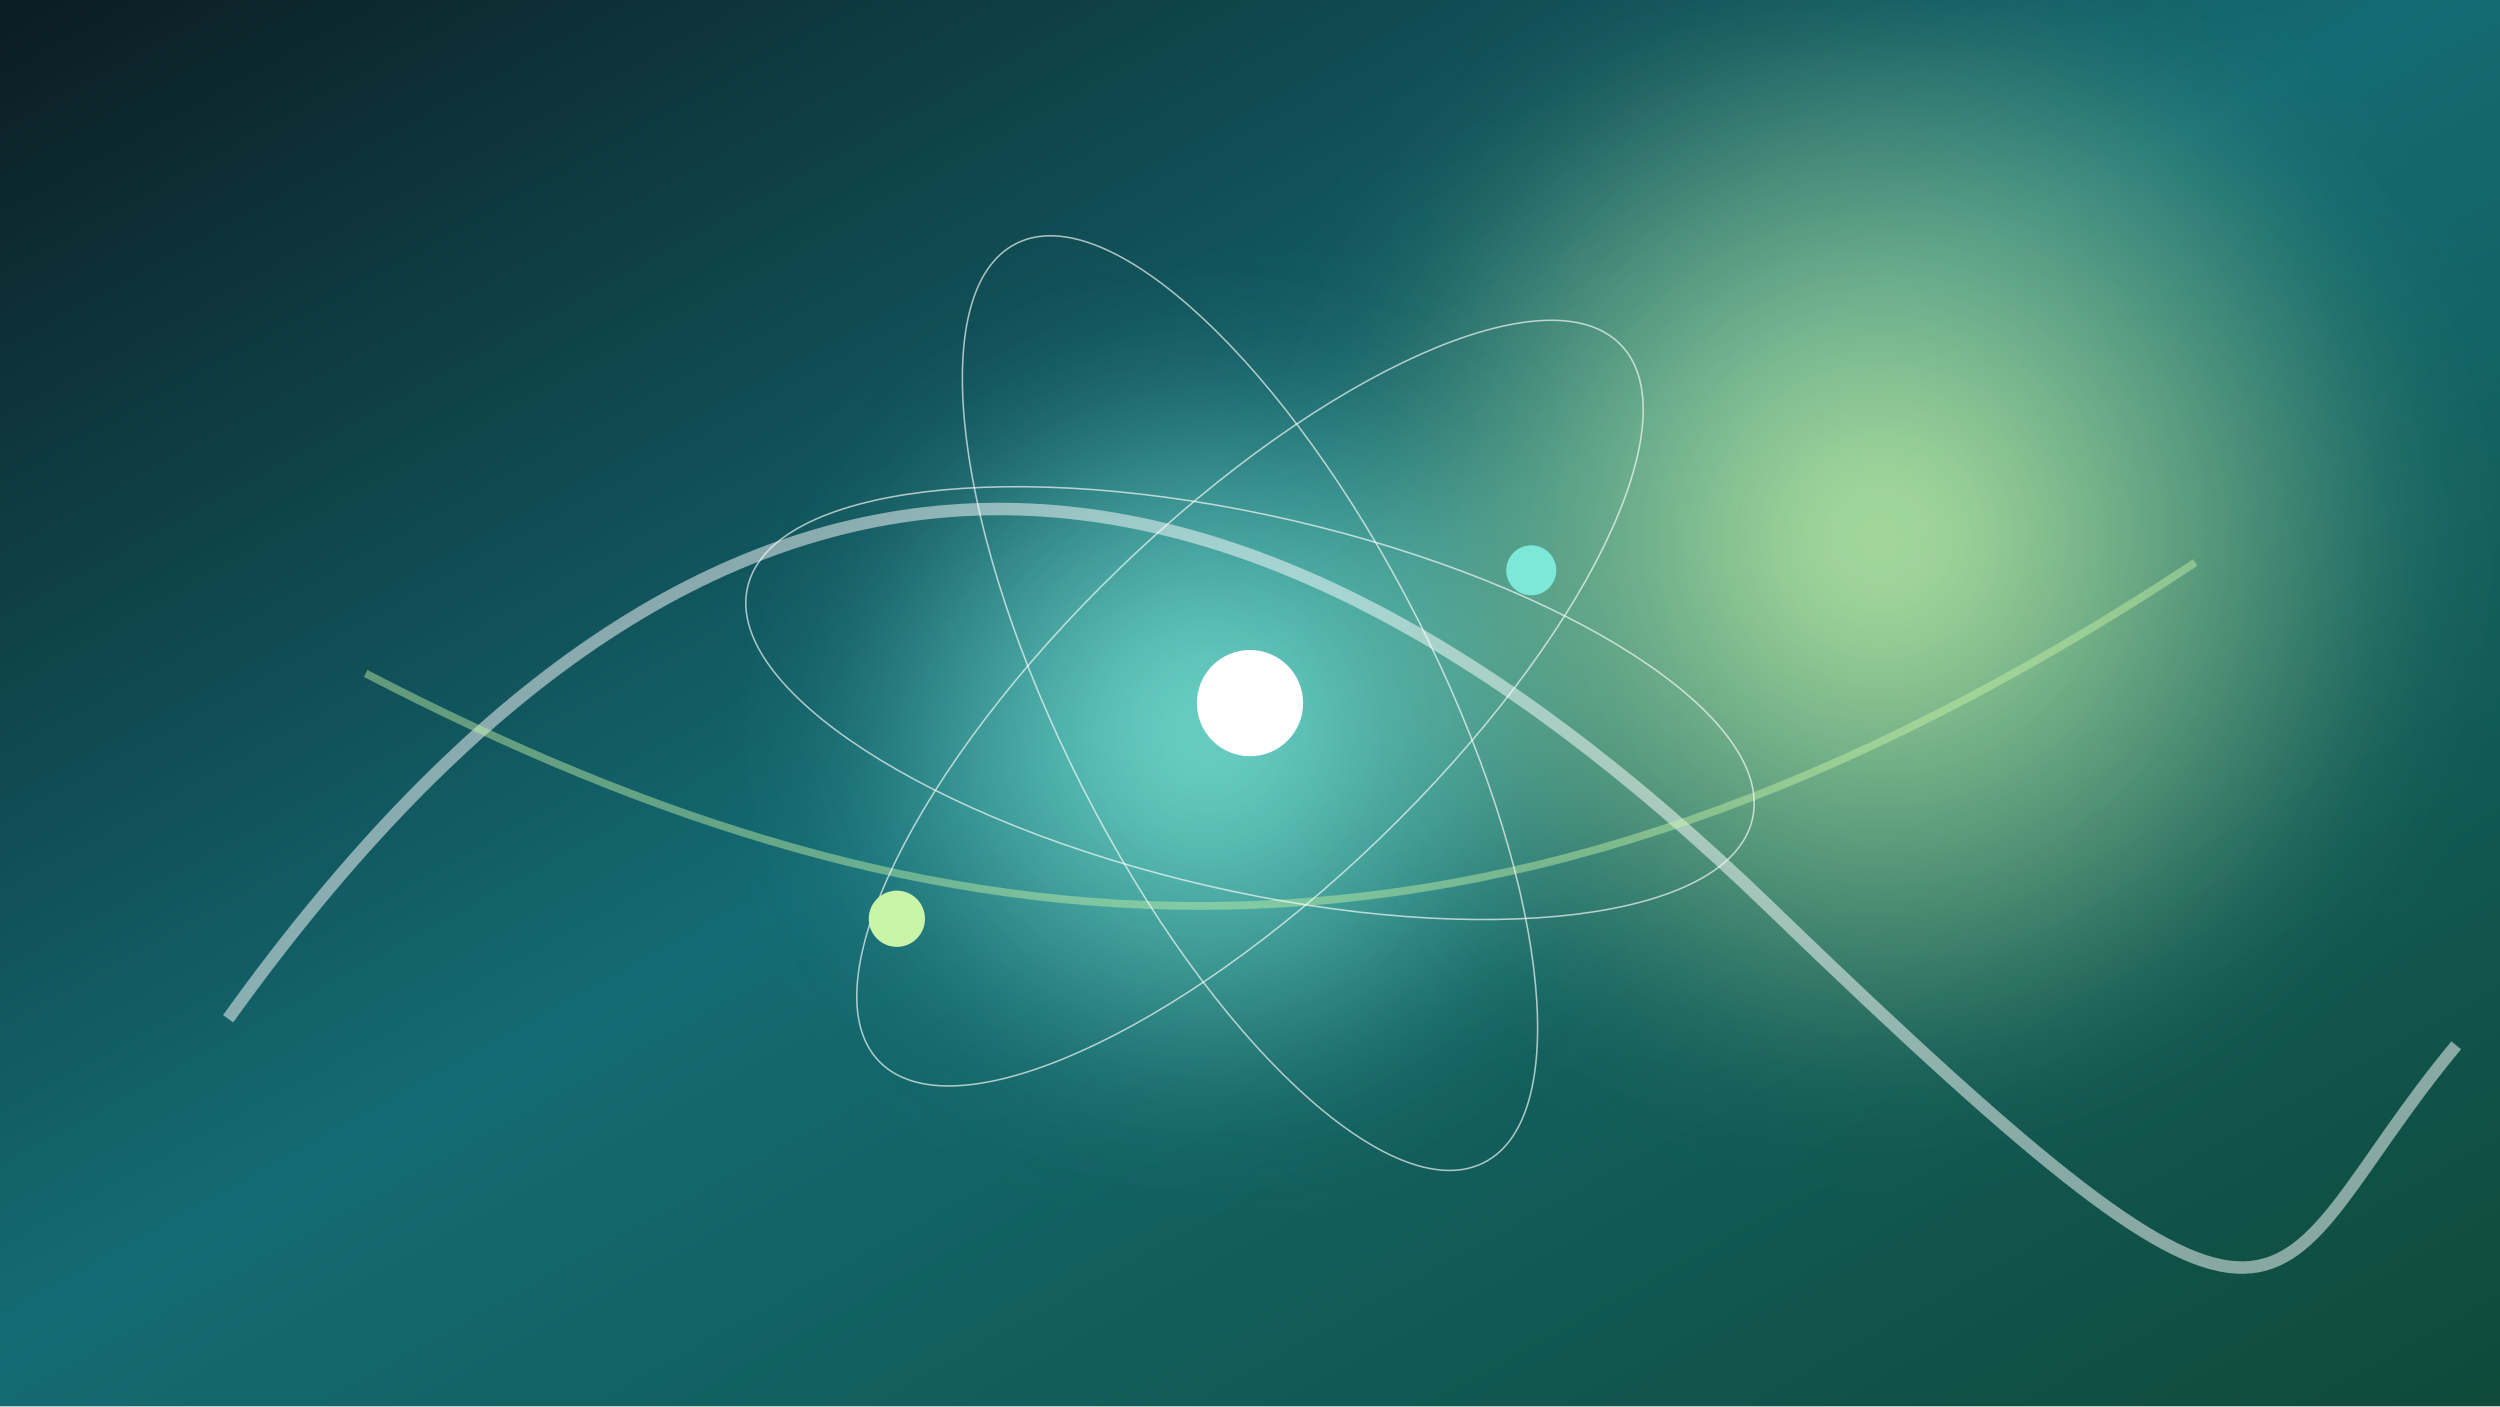
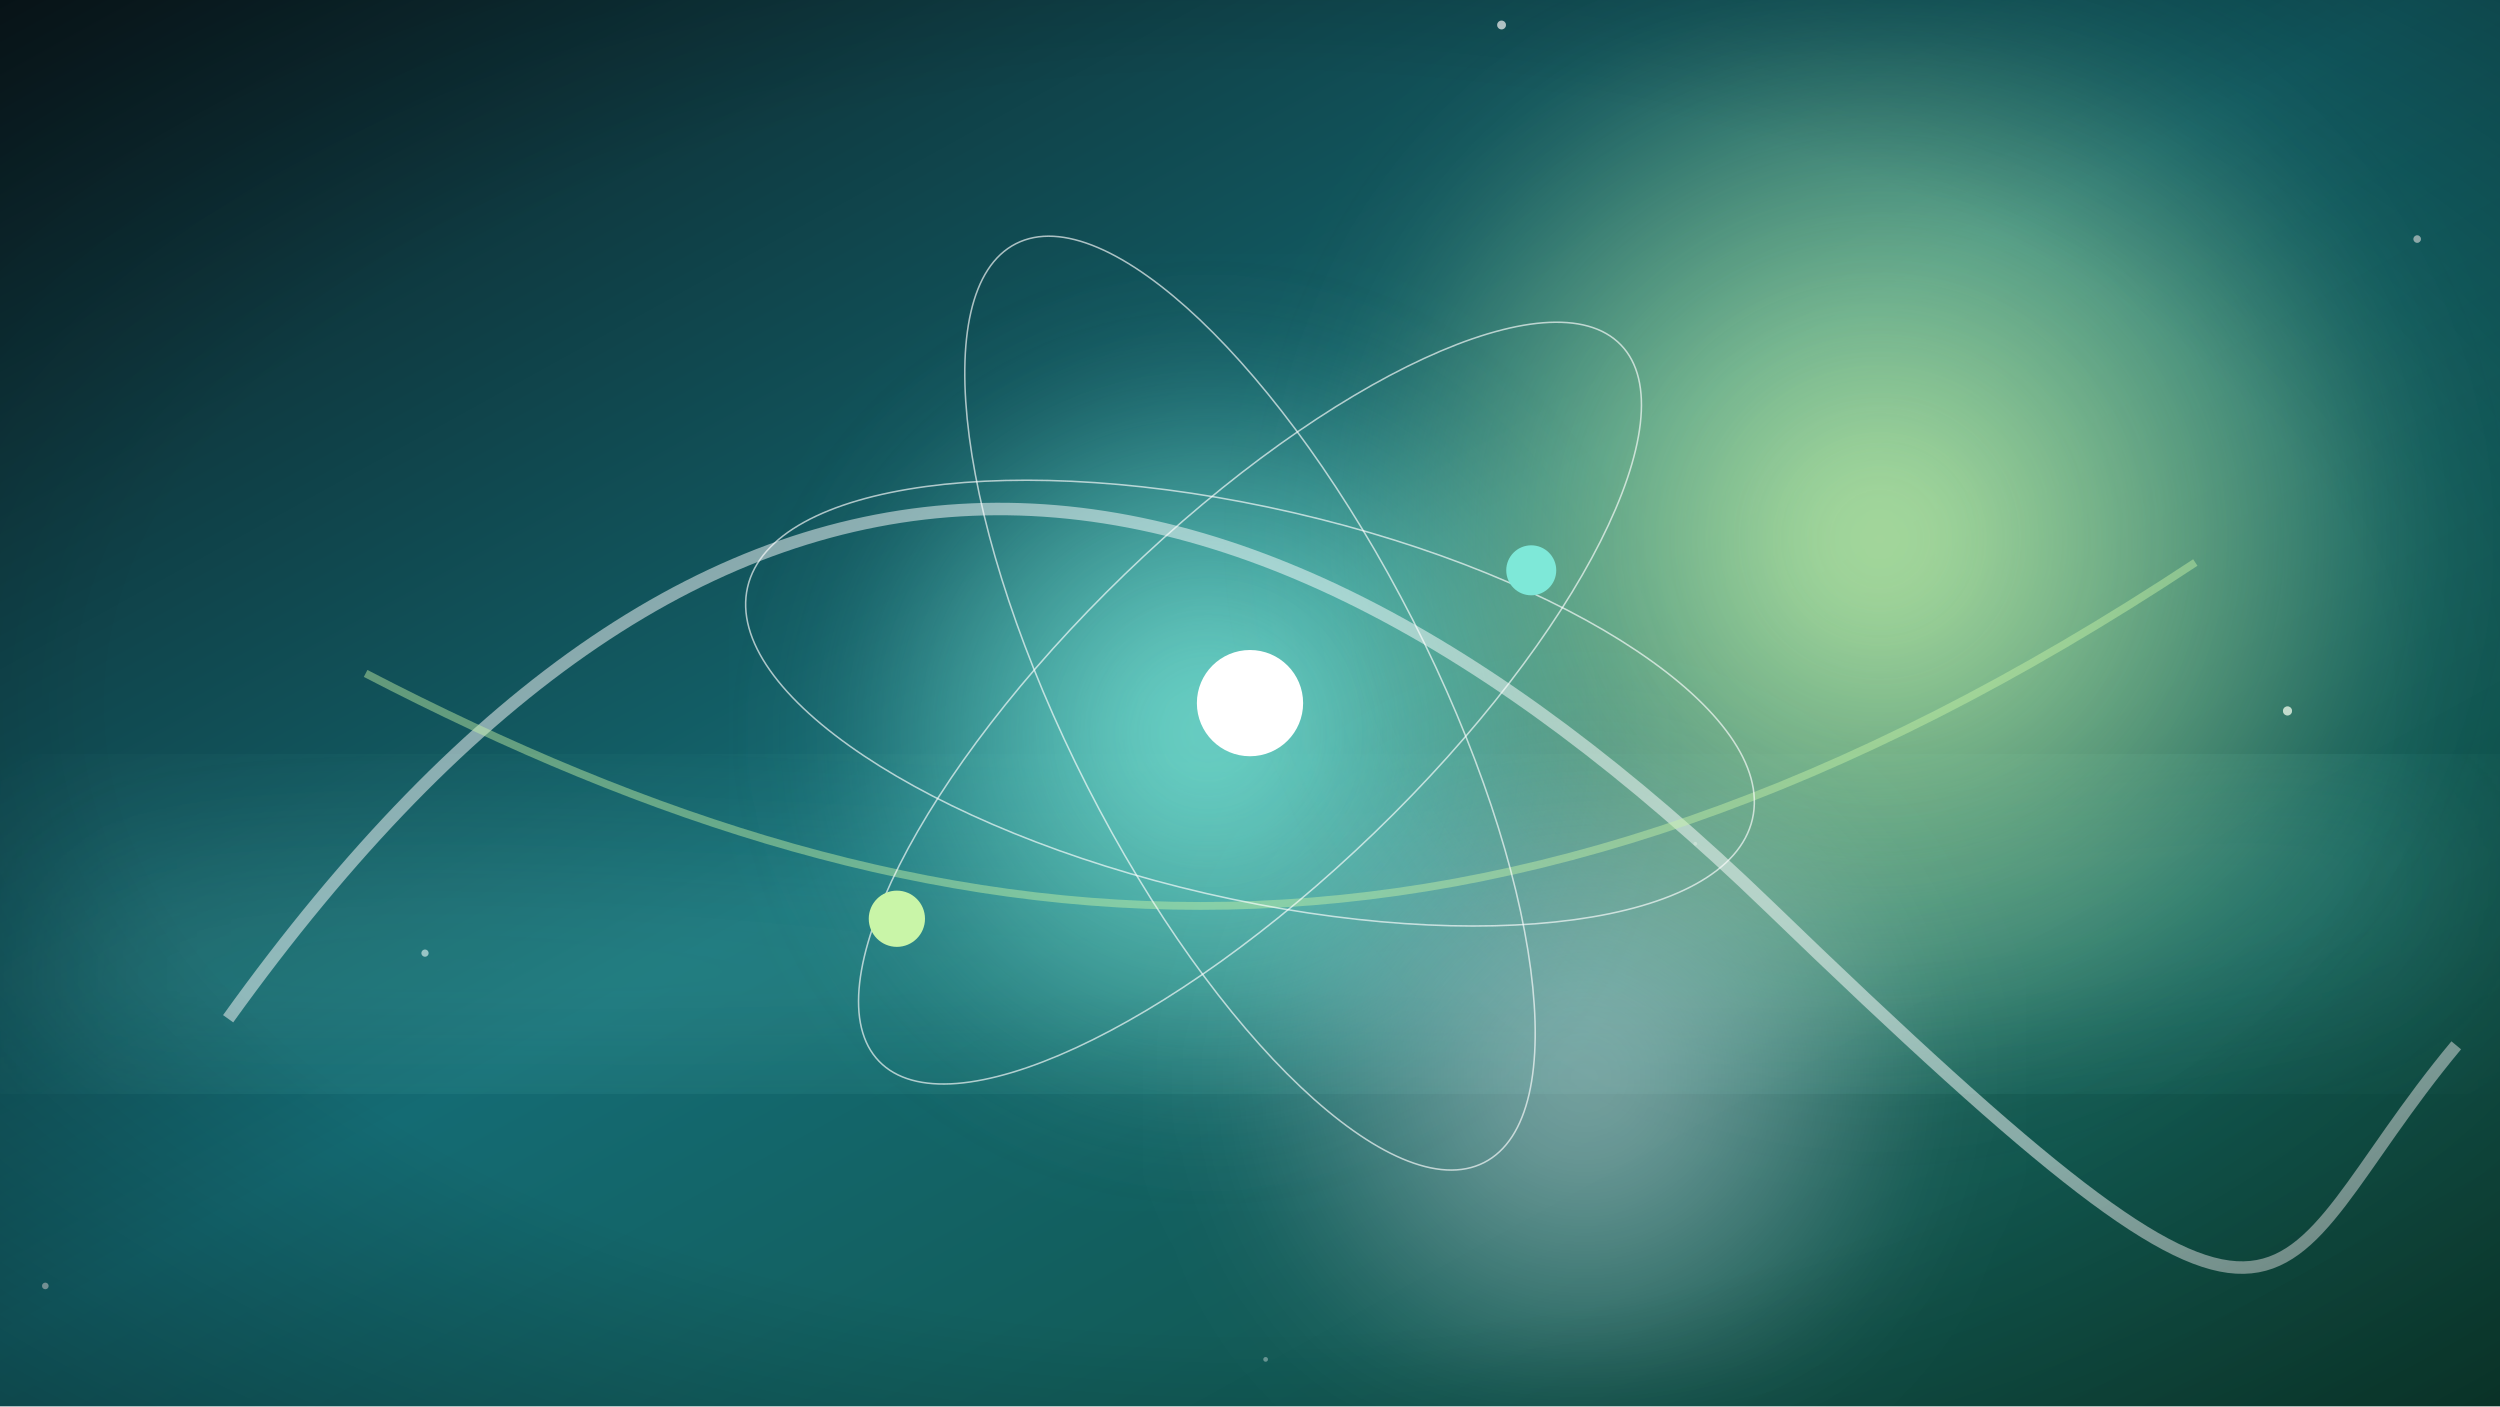
<svg xmlns="http://www.w3.org/2000/svg" viewBox="0 0 1600 900" role="img" aria-labelledby="title desc">
  <defs>
    <linearGradient id="bg" x1="0" y1="0" x2="1" y2="1">
      <stop stop-color="#0b1c22" />
      <stop offset=".48" stop-color="#146b73" />
      <stop offset="1" stop-color="#0f4a3a" />
    </linearGradient>
    <radialGradient id="g1">
      <stop stop-color="#7ee8d8" stop-opacity=".95" />
      <stop offset="1" stop-color="#7ee8d8" stop-opacity="0" />
    </radialGradient>
    <radialGradient id="g2">
      <stop stop-color="#c9f5a8" stop-opacity=".9" />
      <stop offset="1" stop-color="#c9f5a8" stop-opacity="0" />
    </radialGradient>
+     <radialGradient id="g3">
+       <stop stop-color="#fff" stop-opacity=".5" />
+       <stop offset="1" stop-color="#fff" stop-opacity="0" />
+     </radialGradient>
+     <radialGradient id="vignette" cx=".5" cy=".5" r=".75">
+       <stop offset=".6" stop-color="#000" stop-opacity="0" />
+       <stop offset="1" stop-color="#000" stop-opacity=".38" />
+     </radialGradient>
    <filter id="blur">
      <feGaussianBlur stdDeviation="40" />
    </filter>
+     <filter id="blurSoft">
+       <feGaussianBlur stdDeviation="70" />
+     </filter>
  </defs>
  <rect width="1600" height="900" fill="url(#bg)" />
+   <circle cx="1464" cy="455" r="2.9" fill="#fff" opacity="0.49" />
+   <circle cx="272" cy="610" r="2.3" fill="#fff" opacity="0.36" />
+   <circle cx="29" cy="823" r="2.1" fill="#fff" opacity="0.33" />
+   <circle cx="1547" cy="153" r="2.4" fill="#fff" opacity="0.39" />
+   <circle cx="961" cy="16" r="2.8" fill="#fff" opacity="0.47" />
+   <circle cx="810" cy="870" r="1.5" fill="#fff" opacity="0.21" />
+   <circle cx="1085" cy="540" r="1.2" fill="#fff" opacity="0.16" />
+   <circle cx="1464" cy="455" r="2.9" fill="#fff" opacity="0.49" />
+   <circle cx="272" cy="610" r="2.3" fill="#fff" opacity="0.36" />
+   <circle cx="29" cy="823" r="2.1" fill="#fff" opacity="0.33" />
+   <circle cx="1547" cy="153" r="2.4" fill="#fff" opacity="0.39" />
+   <circle cx="961" cy="16" r="2.8" fill="#fff" opacity="0.47" />
+   <circle cx="810" cy="870" r="1.5" fill="#fff" opacity="0.21" />
+   <circle cx="1085" cy="540" r="1.2" fill="#fff" opacity="0.16" />
+   <path d="M-50 682C321 510 721 799 1675 501" fill="none" stroke="#7ee8d8" stroke-opacity=".22" stroke-width="140" filter="url(#blurSoft)" />
  <circle cx="773" cy="469" r="255" fill="url(#g1)" filter="url(#blur)" />
  <circle cx="1203" cy="345" r="359" fill="url(#g2)" filter="url(#blur)" />
+   <circle cx="1014" cy="689" r="235" fill="url(#g3)" filter="url(#blur)" />
  <path d="M146 652C455 221 778 238 1132 580s310 245 440 89" fill="none" stroke="#fff" stroke-opacity=".5" stroke-width="8" />
  <path d="M234 431C600 621 950 661 1405 360" fill="none" stroke="#c9f5a8" stroke-opacity=".45" stroke-width="5" />
  <g fill="none" stroke="#fff" stroke-opacity=".65">
-     <ellipse cx="800" cy="450" rx="330" ry="120" transform="rotate(13 800 450)" />
-     <ellipse cx="800" cy="450" rx="330" ry="120" transform="rotate(-44 800 450)" />
-     <ellipse cx="800" cy="450" rx="330" ry="120" transform="rotate(63 800 450)" />
+     <ellipse cx="800" cy="450" rx="330" ry="125" transform="rotate(13 800 450)" />
+     <ellipse cx="800" cy="450" rx="330" ry="115" transform="rotate(-44 800 450)" />
+     <ellipse cx="800" cy="450" rx="330" ry="117" transform="rotate(63 800 450)" />
  </g>
  <circle cx="800" cy="450" r="34" fill="#fff" />
  <circle cx="980" cy="365" r="16" fill="#7ee8d8" />
  <circle cx="574" cy="588" r="18" fill="#c9f5a8" />
+   <rect width="1600" height="900" fill="url(#vignette)" />
</svg>
